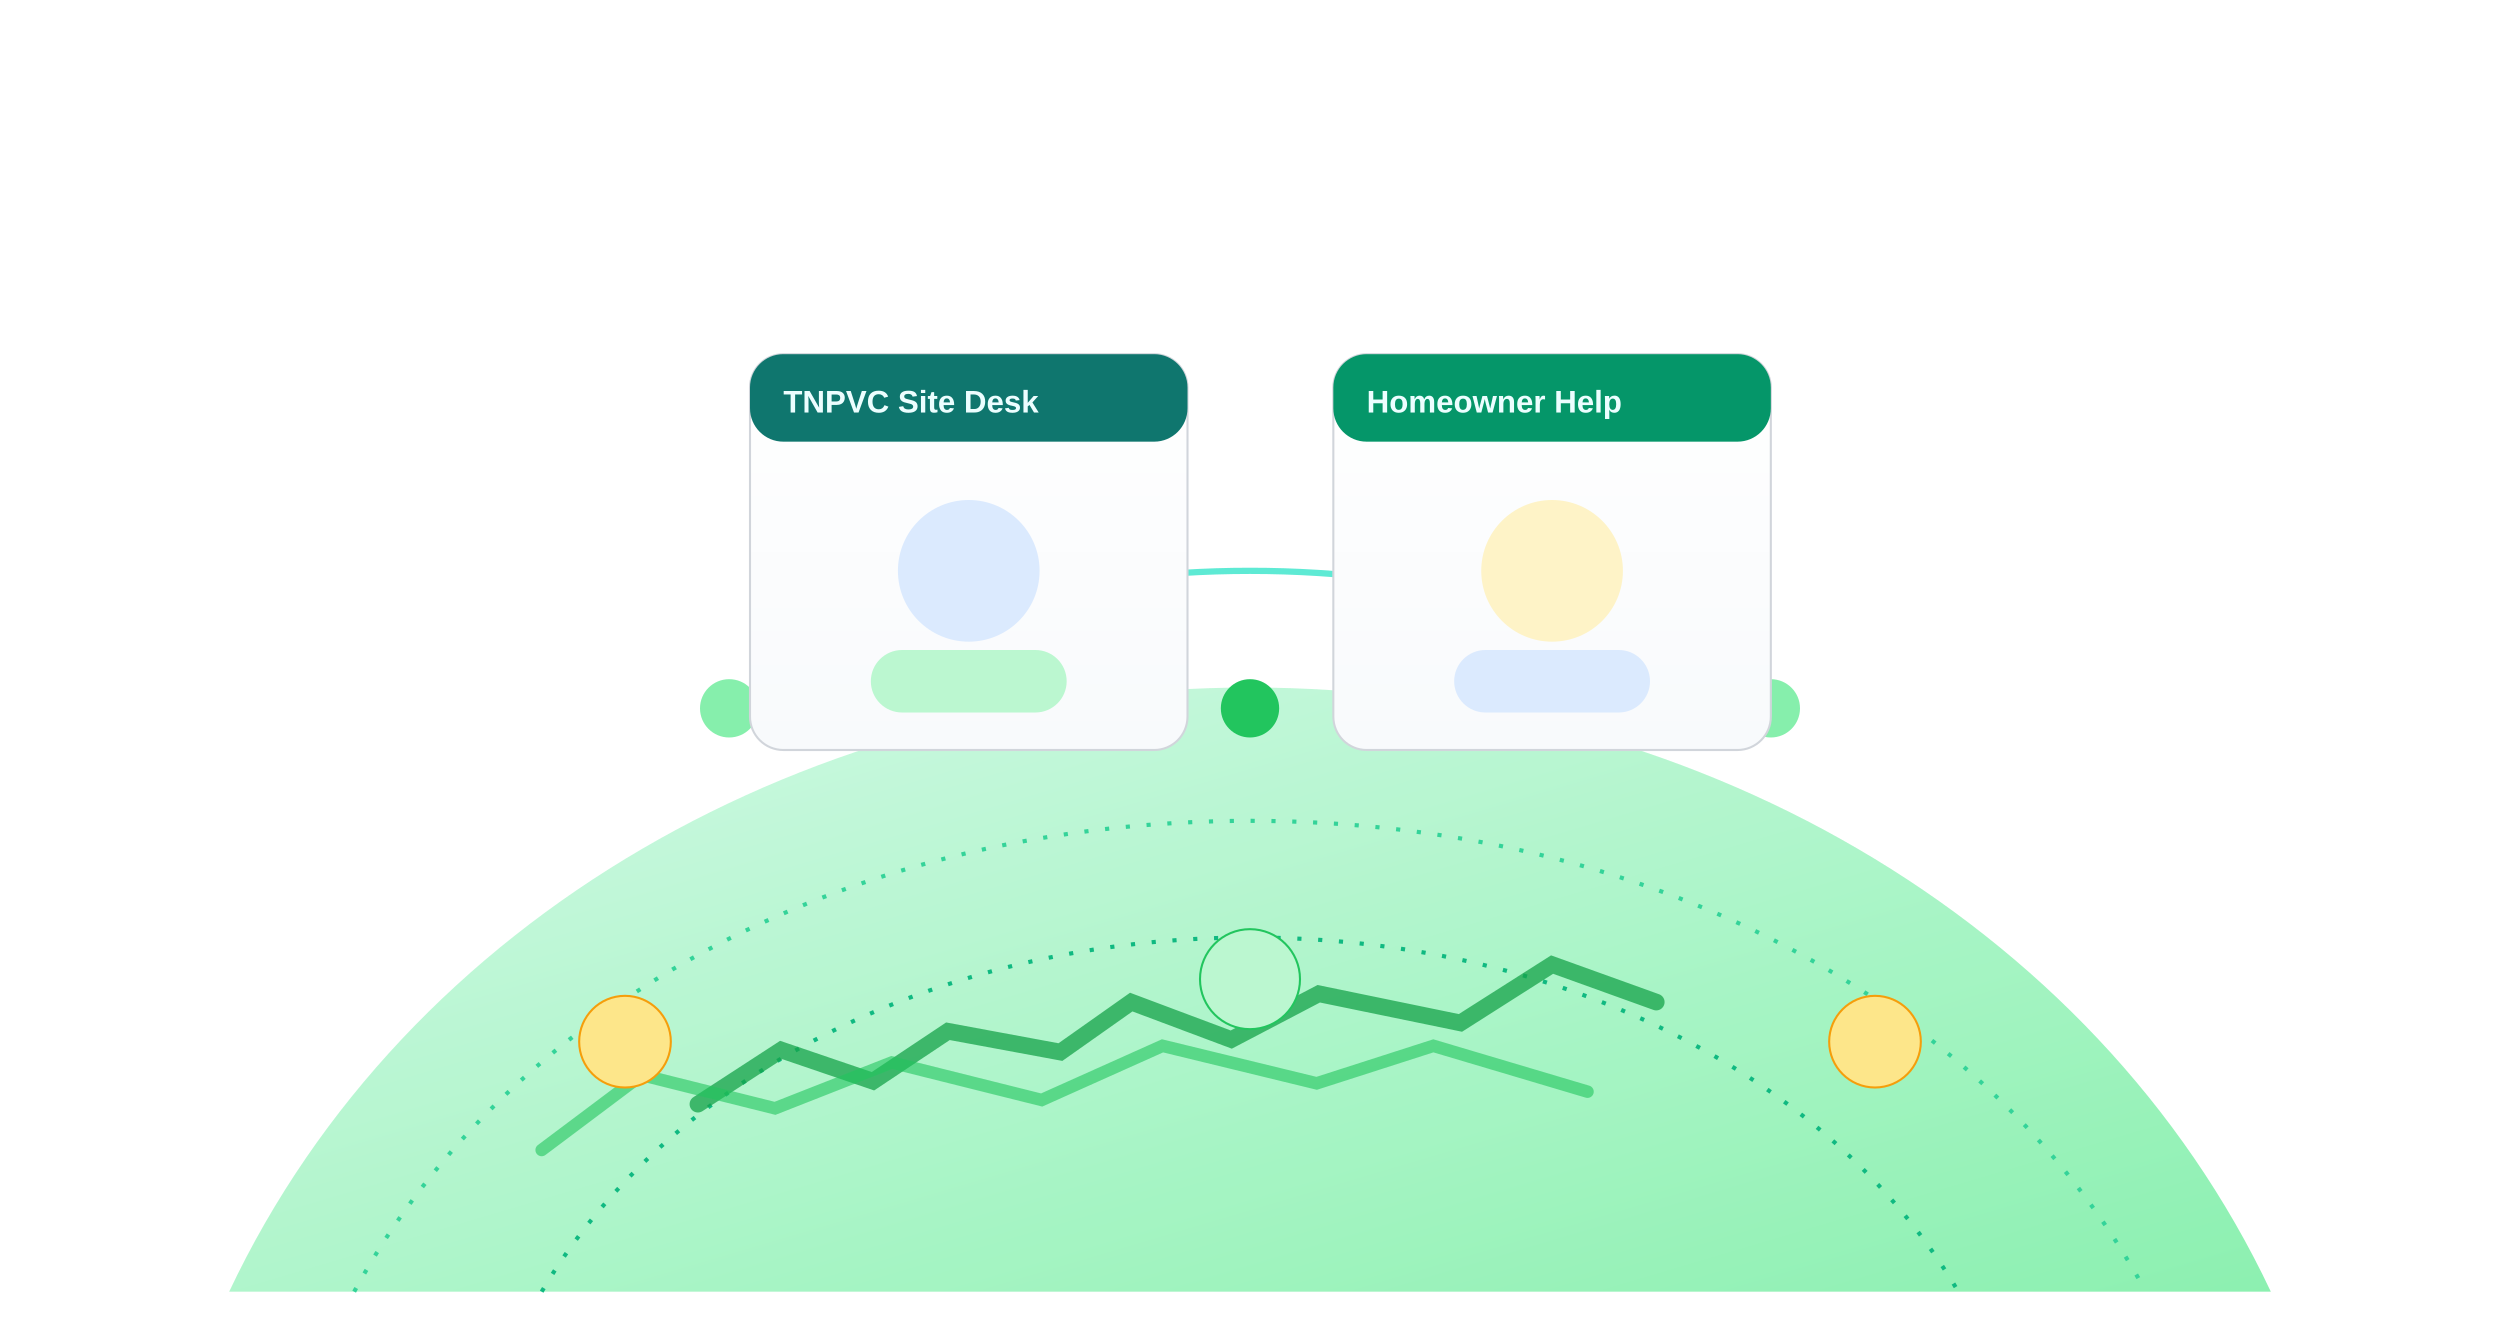
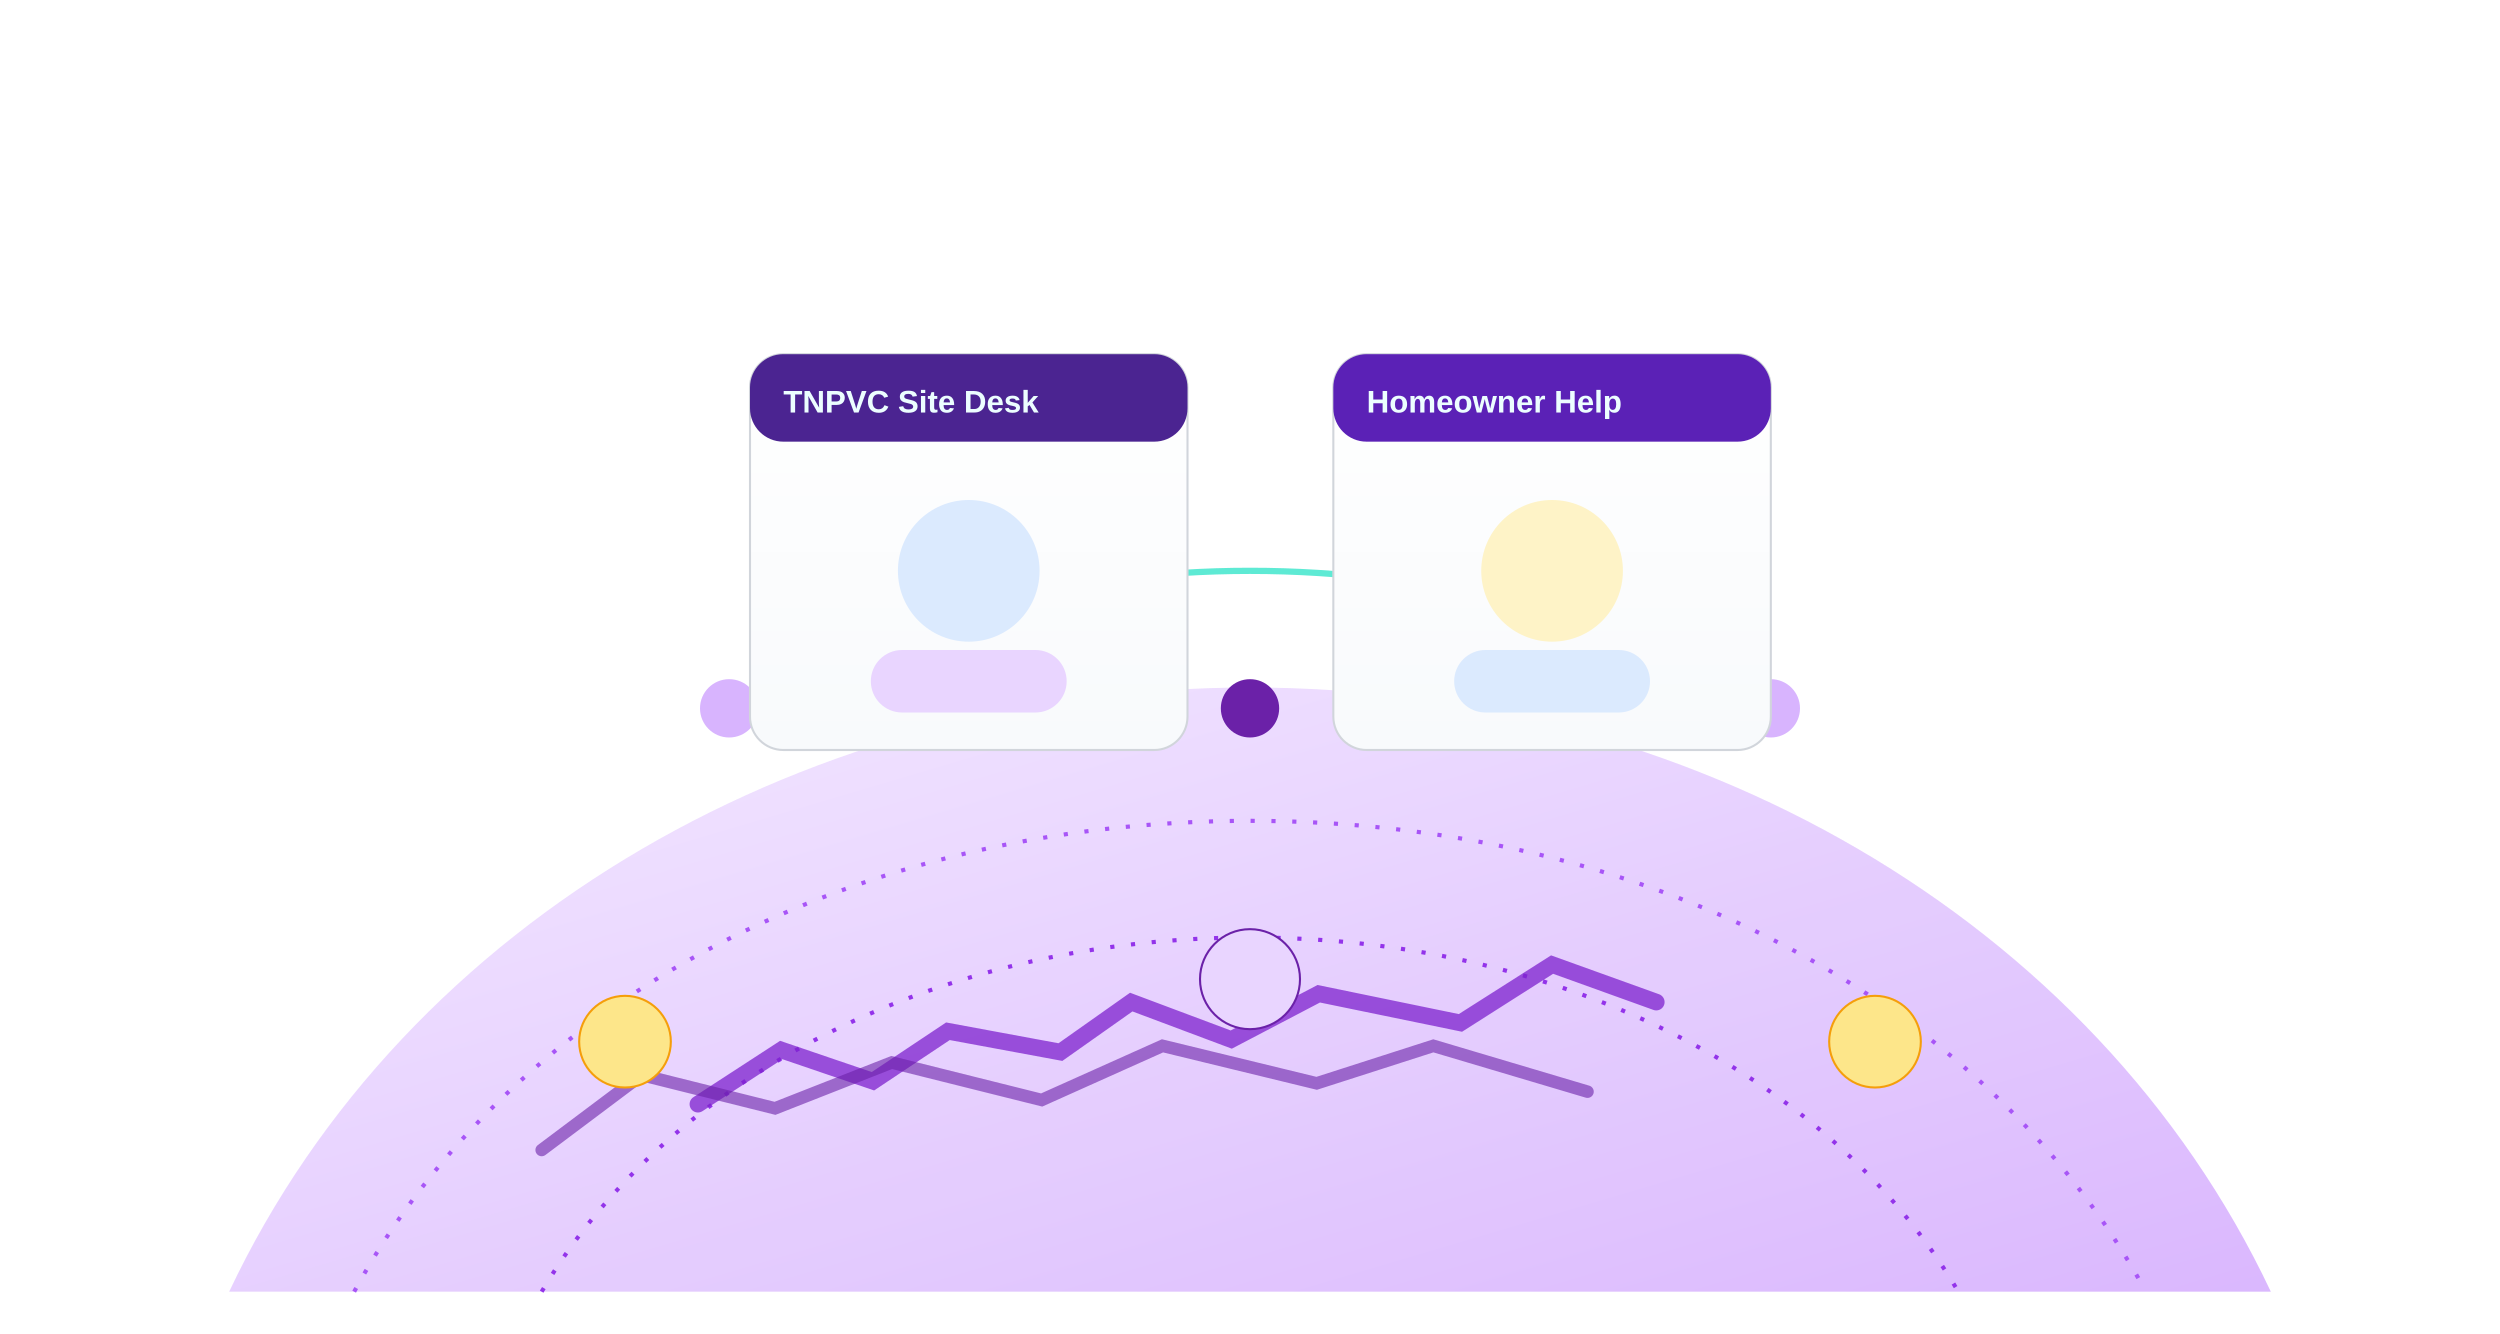
<svg xmlns="http://www.w3.org/2000/svg" viewBox="0 0 1200 640" role="img" aria-labelledby="title desc">
  <defs>
    <linearGradient id="earth" x1="0" y1="0" x2="1" y2="1">
-       <stop offset="0" stop-color="#d1fae5" />
-       <stop offset="1" stop-color="#86efac" />
+       <stop offset="0" stop-color="#f3e8ff" />
+       <stop offset="1" stop-color="#d8b4fe" />
    </linearGradient>
    <linearGradient id="cardShade" x1="0" y1="0" x2="0" y2="1">
      <stop offset="0" stop-color="#ffffff" />
      <stop offset="1" stop-color="#f8fafc" />
    </linearGradient>
  </defs>
  <rect width="1200" height="640" fill="transparent" />
  <path d="M110 620c85-180 280-290 490-290s405 110 490 290" fill="url(#earth)" opacity="0.95" />
-   <path d="M170 620c77-142 243-226 430-226s353 84 430 226" fill="none" stroke="#34d399" stroke-width="2" stroke-dasharray="2 8" />
-   <path d="M260 620c63-107 196-170 340-170s277 63 340 170" fill="none" stroke="#10b981" stroke-width="2" stroke-dasharray="2 8" />
-   <path d="M335 530l40-26 44 15 36-24 54 10 34-24 48 18 42-22 68 14 44-28 50 18" fill="none" stroke="#16a34a" stroke-width="8" stroke-linecap="round" opacity="0.75" />
-   <path d="M260 552l48-36 64 16 56-22 72 18 58-26 74 18 56-18 74 22" fill="none" stroke="#22c55e" stroke-width="6" stroke-linecap="round" opacity="0.6" />
+   <path d="M170 620c77-142 243-226 430-226s353 84 430 226" fill="none" stroke="#a855f7" stroke-width="2" stroke-dasharray="2 8" />
+   <path d="M260 620c63-107 196-170 340-170s277 63 340 170" fill="none" stroke="#9333ea" stroke-width="2" stroke-dasharray="2 8" />
+   <path d="M335 530l40-26 44 15 36-24 54 10 34-24 48 18 42-22 68 14 44-28 50 18" fill="none" stroke="#7e22ce" stroke-width="8" stroke-linecap="round" opacity="0.75" />
+   <path d="M260 552l48-36 64 16 56-22 72 18 58-26 74 18 56-18 74 22" fill="none" stroke="#6b21a8" stroke-width="6" stroke-linecap="round" opacity="0.6" />
  <path d="M350 340c150-88 350-88 500 0" fill="none" stroke="#5eead4" stroke-width="3" />
-   <circle cx="600" cy="340" r="14" fill="#22c55e" />
-   <circle cx="350" cy="340" r="14" fill="#86efac" />
-   <circle cx="850" cy="340" r="14" fill="#86efac" />
+   <circle cx="600" cy="340" r="14" fill="#6b21a8" />
+   <circle cx="350" cy="340" r="14" fill="#d8b4fe" />
+   <circle cx="850" cy="340" r="14" fill="#d8b4fe" />
  <g transform="translate(360 170)">
    <rect x="0" y="0" width="210" height="190" rx="16" fill="url(#cardShade)" stroke="#d1d5db" />
-     <rect x="0" y="0" width="210" height="42" rx="16" fill="#0f766e" />
+     <rect x="0" y="0" width="210" height="42" rx="16" fill="#4b2491" />
    <text x="16" y="28" font-family="Arial, sans-serif" font-size="15" font-weight="700" fill="#ecfeff">TNPVC Site Desk</text>
    <circle cx="105" cy="104" r="34" fill="#dbeafe" />
-     <rect x="58" y="142" width="94" height="30" rx="15" fill="#bbf7d0" />
+     <rect x="58" y="142" width="94" height="30" rx="15" fill="#e9d5ff" />
  </g>
  <g transform="translate(640 170)">
    <rect x="0" y="0" width="210" height="190" rx="16" fill="url(#cardShade)" stroke="#d1d5db" />
-     <rect x="0" y="0" width="210" height="42" rx="16" fill="#059669" />
+     <rect x="0" y="0" width="210" height="42" rx="16" fill="#5b21b6" />
    <text x="16" y="28" font-family="Arial, sans-serif" font-size="15" font-weight="700" fill="#ecfeff">Homeowner Help</text>
    <circle cx="105" cy="104" r="34" fill="#fef3c7" />
    <rect x="58" y="142" width="94" height="30" rx="15" fill="#dbeafe" />
  </g>
  <circle cx="300" cy="500" r="22" fill="#fde68a" stroke="#f59e0b" />
  <circle cx="900" cy="500" r="22" fill="#fde68a" stroke="#f59e0b" />
-   <circle cx="600" cy="470" r="24" fill="#bbf7d0" stroke="#22c55e" />
+   <circle cx="600" cy="470" r="24" fill="#e9d5ff" stroke="#6b21a8" />
</svg>
